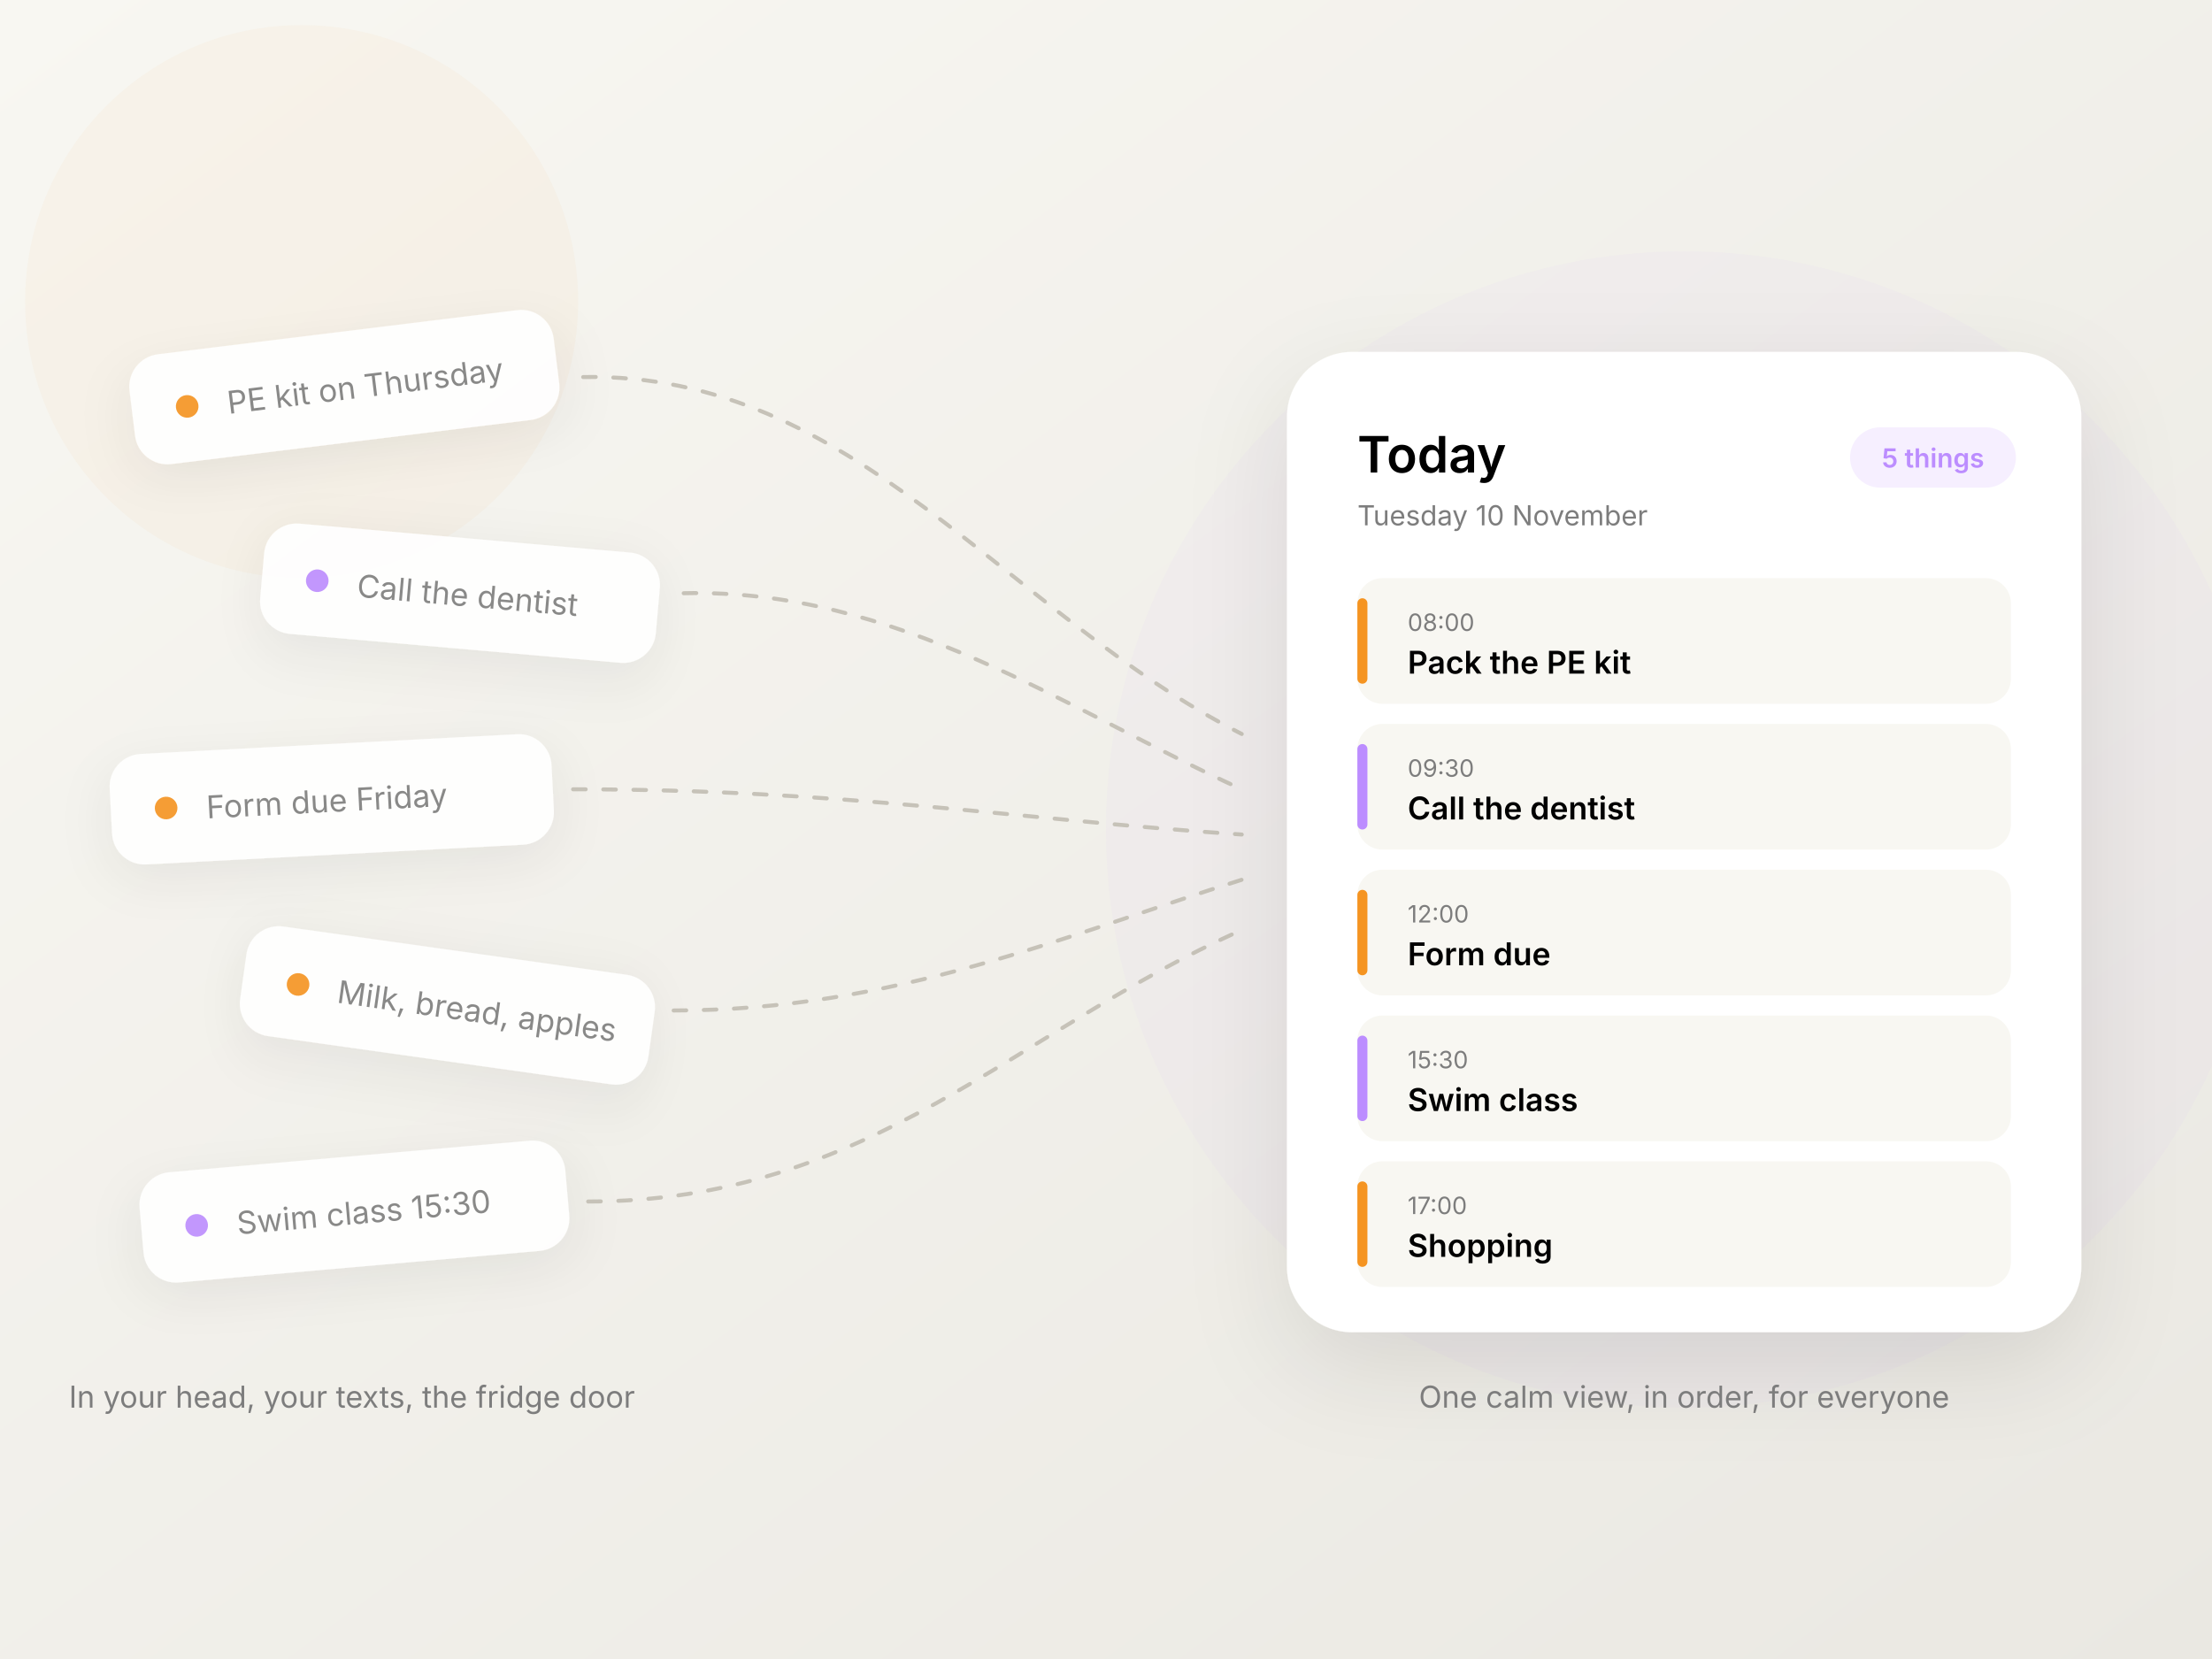
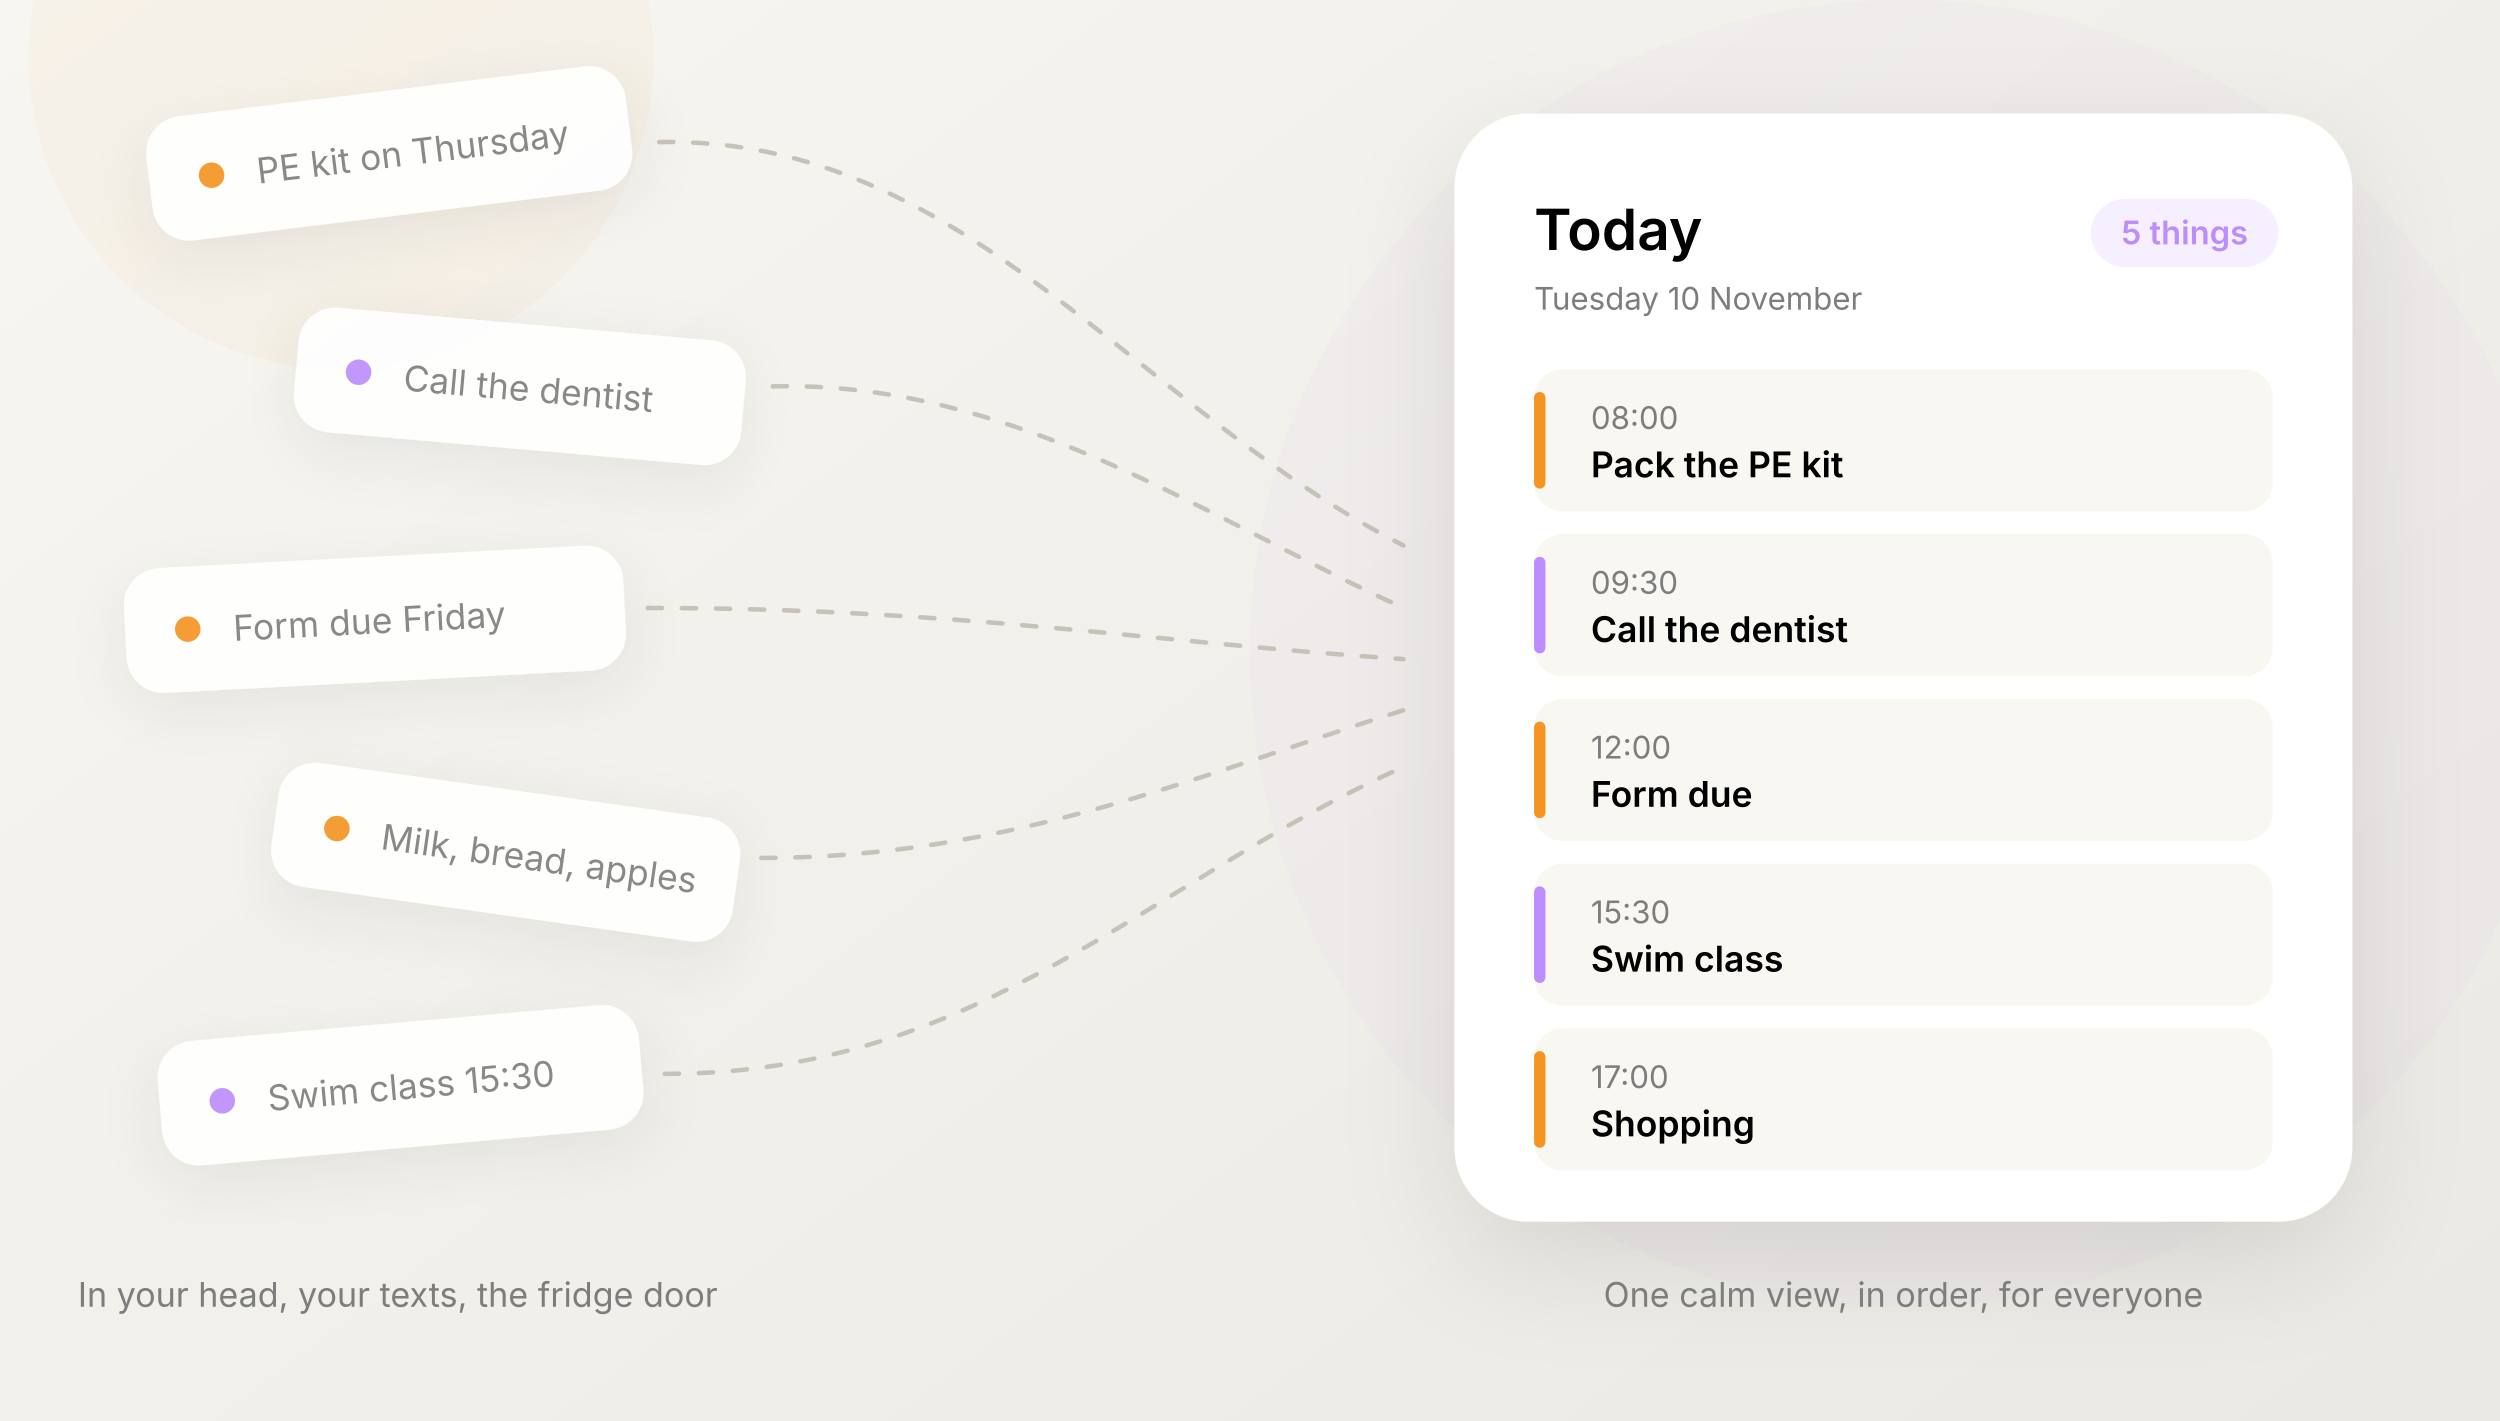
- <svg xmlns="http://www.w3.org/2000/svg" viewBox="0 0 880 660" width="880" height="660" role="img" aria-label="Concept: scattered reminders from many places gathered into one calm daily view">
+ <svg xmlns="http://www.w3.org/2000/svg" viewBox="0 100 880 500" width="880" height="500" role="img" aria-label="Concept: scattered reminders from many places gathered into one calm daily view">
  <defs>
    <linearGradient id="bg" x1="0" y1="0" x2="1" y2="1">
      <stop offset="0" stop-color="#F8F7F2" />
      <stop offset="1" stop-color="#EAE8E2" />
    </linearGradient>
    <filter id="sh" x="-40%" y="-40%" width="180%" height="180%">
      <feDropShadow dx="0" dy="14" stdDeviation="20" flood-color="#000" flood-opacity="0.10" />
    </filter>
    <filter id="sh2" x="-40%" y="-40%" width="180%" height="180%">
      <feDropShadow dx="0" dy="6" stdDeviation="10" flood-color="#000" flood-opacity="0.07" />
    </filter>
  </defs>
  <style>
  text{font-family:'PP Frama',-apple-system,BlinkMacSystemFont,'Segoe UI',sans-serif}
  .t{fill:#000}.g{fill:#7D7D7D}.b{font-weight:600}
</style>
  <rect width="880" height="660" fill="url(#bg)" />
  <circle cx="670" cy="330" r="230" fill="#BC8DFF" opacity="0.05" />
  <circle cx="120" cy="120" r="110" fill="#F59421" opacity="0.04" />
  <g opacity="0.9">
    <g transform="rotate(-7 137 154)" filter="url(#sh2)">
      <rect x="52" y="132" width="170" height="44" rx="13" fill="#FFFFFF" />
    </g>
    <g transform="rotate(-7 137 154)">
      <circle cx="74" cy="154" r="4.5" fill="#F59421" />
      <text x="90" y="159" class="g" font-size="12.5">PE kit on Thursday</text>
    </g>
    <g transform="rotate(5 183 236)" filter="url(#sh2)">
      <rect x="104" y="214" width="158" height="44" rx="13" fill="#FFFFFF" />
    </g>
    <g transform="rotate(5 183 236)">
      <circle cx="126" cy="236" r="4.5" fill="#BC8DFF" />
      <text x="142" y="241" class="g" font-size="12.5">Call the dentist</text>
    </g>
    <g transform="rotate(-3 132 318)" filter="url(#sh2)">
      <rect x="44" y="296" width="176" height="44" rx="13" fill="#FFFFFF" />
    </g>
    <g transform="rotate(-3 132 318)">
      <circle cx="66" cy="318" r="4.5" fill="#F59421" />
      <text x="82" y="323" class="g" font-size="12.5">Form due Friday</text>
    </g>
    <g transform="rotate(8 178 400)" filter="url(#sh2)">
      <rect x="96" y="378" width="164" height="44" rx="13" fill="#FFFFFF" />
    </g>
    <g transform="rotate(8 178 400)">
      <circle cx="118" cy="400" r="4.5" fill="#F59421" />
      <text x="134" y="405" class="g" font-size="12.5">Milk, bread, apples</text>
    </g>
    <g transform="rotate(-5 141 482)" filter="url(#sh2)">
      <rect x="56" y="460" width="170" height="44" rx="13" fill="#FFFFFF" />
    </g>
    <g transform="rotate(-5 141 482)">
      <circle cx="78" cy="482" r="4.5" fill="#BC8DFF" />
      <text x="94" y="487" class="g" font-size="12.5">Swim class 15:30</text>
    </g>
  </g>
  <text x="140" y="560" text-anchor="middle" class="g" font-size="12">In your head, your texts, the fridge door</text>
  <g fill="none" stroke="#C6C2B8" stroke-width="1.6" stroke-dasharray="5 7" stroke-linecap="round">
    <path d="M232 150 C340 148 400 244 494 292" />
    <path d="M272 236 C356 234 424 282 494 314" />
    <path d="M228 314 C336 314 404 326 494 332" />
    <path d="M268 402 C356 402 424 372 494 350" />
    <path d="M234 478 C346 478 404 410 494 370" />
  </g>
  <g filter="url(#sh)">
    <rect x="512" y="140" width="316" height="390" rx="26" fill="#FFFFFF" />
  </g>
  <text x="540" y="188" class="t b" font-size="20">Today</text>
  <text x="540" y="209" class="g" font-size="11">Tuesday 10 November</text>
  <rect x="736" y="170" width="66" height="24" rx="12" fill="#BC8DFF" opacity="0.14" />
-   <text x="769" y="186" text-anchor="middle" fill="#BC8DFF" font-size="10.5" class="b">5 things</text>
+   <text x="769" y="186" text-anchor="middle" fill="#BC8DFF" font-size="11.5" class="b">5 things</text>
  <g>
    <rect x="540" y="230" width="260" height="50" rx="10" fill="#F8F7F2" />
    <rect x="540" y="238" width="4" height="34" rx="2" fill="#F59421" />
-     <text x="560" y="251" class="g" font-size="9.5">08:00</text>
+     <text x="560" y="251" class="g" font-size="11">08:00</text>
    <text x="560" y="268" class="t b" font-size="12.5">Pack the PE kit</text>
    <rect x="540" y="288" width="260" height="50" rx="10" fill="#F8F7F2" />
    <rect x="540" y="296" width="4" height="34" rx="2" fill="#BC8DFF" />
-     <text x="560" y="309" class="g" font-size="9.5">09:30</text>
+     <text x="560" y="309" class="g" font-size="11">09:30</text>
    <text x="560" y="326" class="t b" font-size="12.5">Call the dentist</text>
    <rect x="540" y="346" width="260" height="50" rx="10" fill="#F8F7F2" />
    <rect x="540" y="354" width="4" height="34" rx="2" fill="#F59421" />
-     <text x="560" y="367" class="g" font-size="9.5">12:00</text>
+     <text x="560" y="367" class="g" font-size="11">12:00</text>
    <text x="560" y="384" class="t b" font-size="12.5">Form due</text>
    <rect x="540" y="404" width="260" height="50" rx="10" fill="#F8F7F2" />
    <rect x="540" y="412" width="4" height="34" rx="2" fill="#BC8DFF" />
-     <text x="560" y="425" class="g" font-size="9.5">15:30</text>
+     <text x="560" y="425" class="g" font-size="11">15:30</text>
    <text x="560" y="442" class="t b" font-size="12.5">Swim class</text>
    <rect x="540" y="462" width="260" height="50" rx="10" fill="#F8F7F2" />
    <rect x="540" y="470" width="4" height="34" rx="2" fill="#F59421" />
-     <text x="560" y="483" class="g" font-size="9.5">17:00</text>
+     <text x="560" y="483" class="g" font-size="11">17:00</text>
    <text x="560" y="500" class="t b" font-size="12.5">Shopping</text>
  </g>
  <text x="670" y="560" text-anchor="middle" class="g" font-size="12">One calm view, in order, for everyone</text>
</svg>
